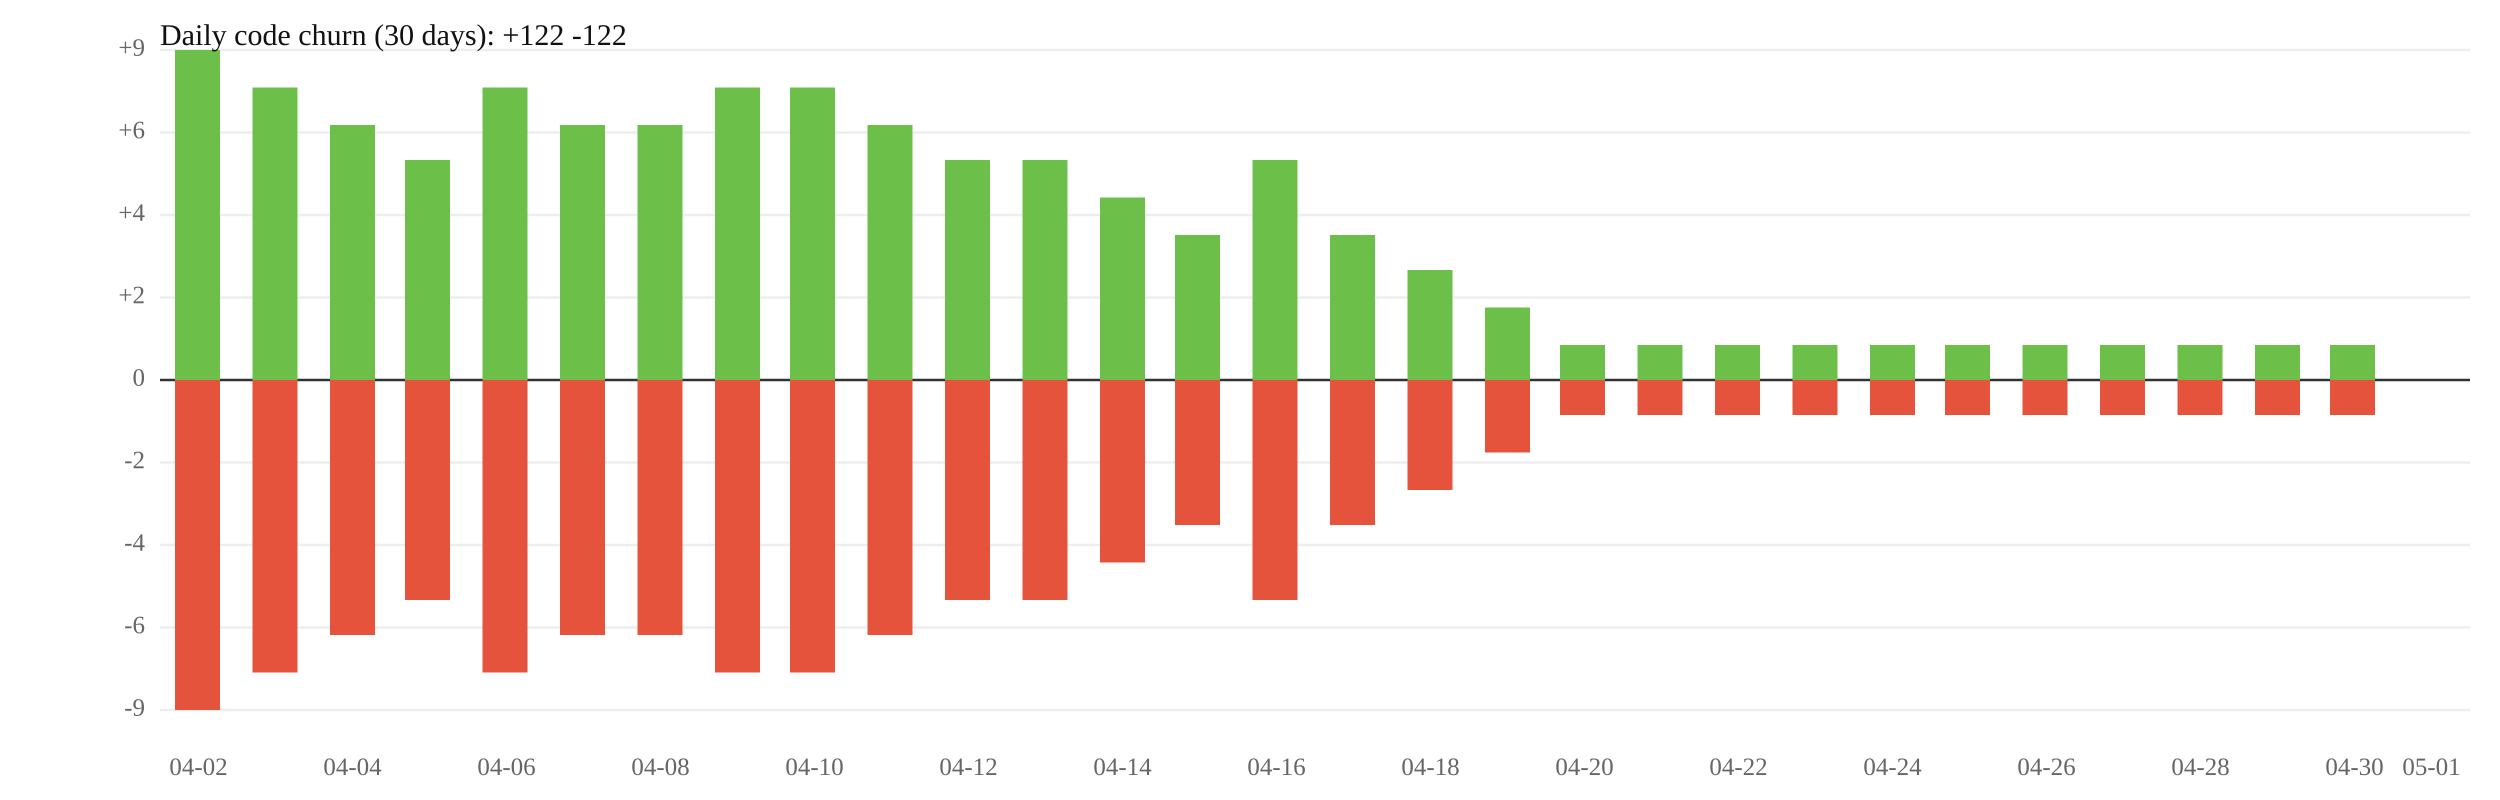
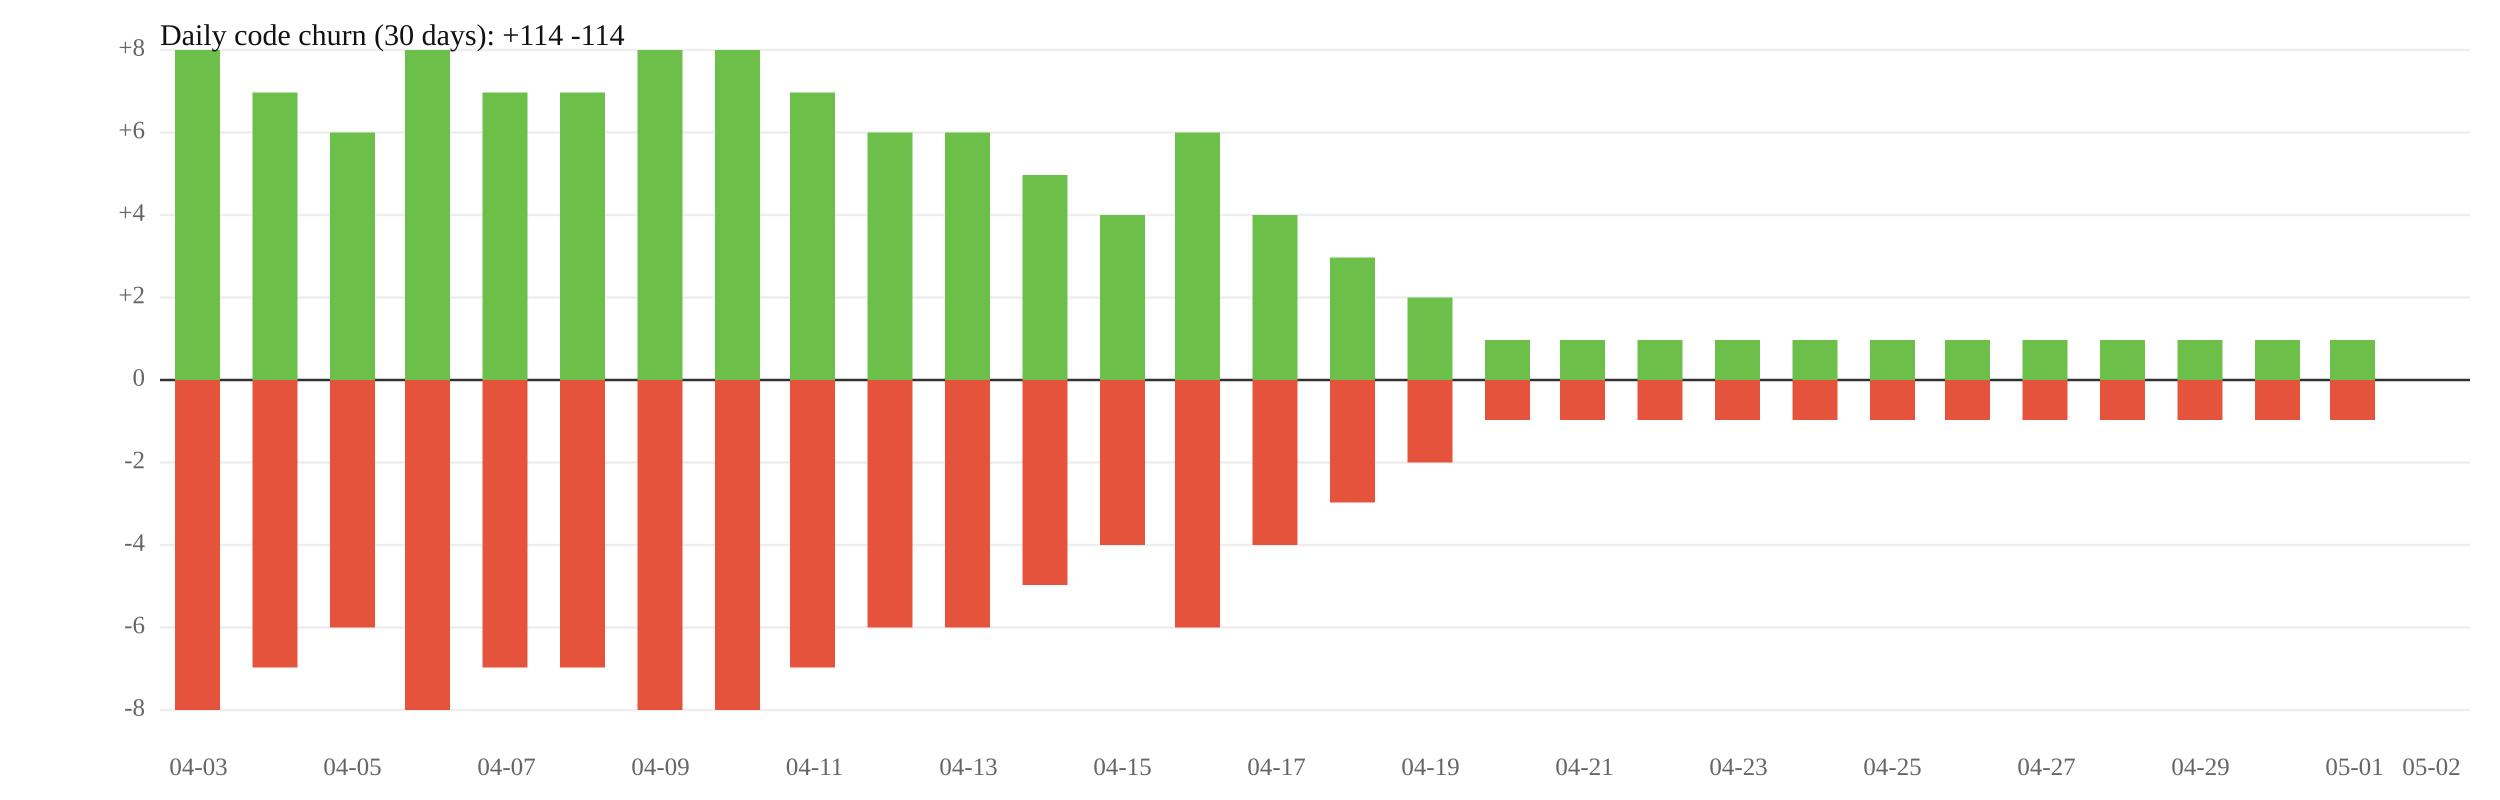
<svg xmlns="http://www.w3.org/2000/svg" width="1000" height="320" viewBox="0 0 1000 320">
  <rect width="100%" height="100%" fill="white" />
  <line x1="64" y1="119" x2="988" y2="119" stroke="#eee" />
  <line x1="64" y1="185" x2="988" y2="185" stroke="#eee" />
  <text x="58" y="119" font-size="10" text-anchor="end" dominant-baseline="middle" fill="#666">+2</text>
  <text x="58" y="185" font-size="10" text-anchor="end" dominant-baseline="middle" fill="#666">-2</text>
  <line x1="64" y1="86" x2="988" y2="86" stroke="#eee" />
  <line x1="64" y1="218" x2="988" y2="218" stroke="#eee" />
  <text x="58" y="86" font-size="10" text-anchor="end" dominant-baseline="middle" fill="#666">+4</text>
  <text x="58" y="218" font-size="10" text-anchor="end" dominant-baseline="middle" fill="#666">-4</text>
  <line x1="64" y1="53" x2="988" y2="53" stroke="#eee" />
  <line x1="64" y1="251" x2="988" y2="251" stroke="#eee" />
  <text x="58" y="53" font-size="10" text-anchor="end" dominant-baseline="middle" fill="#666">+6</text>
  <text x="58" y="251" font-size="10" text-anchor="end" dominant-baseline="middle" fill="#666">-6</text>
  <line x1="64" y1="20" x2="988" y2="20" stroke="#eee" />
  <line x1="64" y1="284" x2="988" y2="284" stroke="#eee" />
-   <text x="58" y="20" font-size="10" text-anchor="end" dominant-baseline="middle" fill="#666">+9</text>
-   <text x="58" y="284" font-size="10" text-anchor="end" dominant-baseline="middle" fill="#666">-9</text>
+   <text x="58" y="20" font-size="10" text-anchor="end" dominant-baseline="middle" fill="#666">+8</text>
+   <text x="58" y="284" font-size="10" text-anchor="end" dominant-baseline="middle" fill="#666">-8</text>
  <line x1="64" y1="152" x2="988" y2="152" stroke="#333" />
  <text x="58" y="152" font-size="10" text-anchor="end" dominant-baseline="middle" fill="#666">0</text>
  <rect x="70" y="20" width="18" height="132" fill="#6cc04a" />
  <rect x="70" y="152" width="18" height="132" fill="#e5533d" />
-   <rect x="101" y="35" width="18" height="117" fill="#6cc04a" />
-   <rect x="101" y="152" width="18" height="117" fill="#e5533d" />
-   <rect x="132" y="50" width="18" height="102" fill="#6cc04a" />
-   <rect x="132" y="152" width="18" height="102" fill="#e5533d" />
-   <rect x="162" y="64" width="18" height="88" fill="#6cc04a" />
-   <rect x="162" y="152" width="18" height="88" fill="#e5533d" />
-   <rect x="193" y="35" width="18" height="117" fill="#6cc04a" />
-   <rect x="193" y="152" width="18" height="117" fill="#e5533d" />
-   <rect x="224" y="50" width="18" height="102" fill="#6cc04a" />
-   <rect x="224" y="152" width="18" height="102" fill="#e5533d" />
-   <rect x="255" y="50" width="18" height="102" fill="#6cc04a" />
-   <rect x="255" y="152" width="18" height="102" fill="#e5533d" />
-   <rect x="286" y="35" width="18" height="117" fill="#6cc04a" />
-   <rect x="286" y="152" width="18" height="117" fill="#e5533d" />
-   <rect x="316" y="35" width="18" height="117" fill="#6cc04a" />
-   <rect x="316" y="152" width="18" height="117" fill="#e5533d" />
-   <rect x="347" y="50" width="18" height="102" fill="#6cc04a" />
-   <rect x="347" y="152" width="18" height="102" fill="#e5533d" />
-   <rect x="378" y="64" width="18" height="88" fill="#6cc04a" />
-   <rect x="378" y="152" width="18" height="88" fill="#e5533d" />
-   <rect x="409" y="64" width="18" height="88" fill="#6cc04a" />
-   <rect x="409" y="152" width="18" height="88" fill="#e5533d" />
-   <rect x="440" y="79" width="18" height="73" fill="#6cc04a" />
-   <rect x="440" y="152" width="18" height="73" fill="#e5533d" />
-   <rect x="470" y="94" width="18" height="58" fill="#6cc04a" />
-   <rect x="470" y="152" width="18" height="58" fill="#e5533d" />
-   <rect x="501" y="64" width="18" height="88" fill="#6cc04a" />
-   <rect x="501" y="152" width="18" height="88" fill="#e5533d" />
-   <rect x="532" y="94" width="18" height="58" fill="#6cc04a" />
-   <rect x="532" y="152" width="18" height="58" fill="#e5533d" />
-   <rect x="563" y="108" width="18" height="44" fill="#6cc04a" />
-   <rect x="563" y="152" width="18" height="44" fill="#e5533d" />
-   <rect x="594" y="123" width="18" height="29" fill="#6cc04a" />
-   <rect x="594" y="152" width="18" height="29" fill="#e5533d" />
-   <rect x="624" y="138" width="18" height="14" fill="#6cc04a" />
-   <rect x="624" y="152" width="18" height="14" fill="#e5533d" />
-   <rect x="655" y="138" width="18" height="14" fill="#6cc04a" />
-   <rect x="655" y="152" width="18" height="14" fill="#e5533d" />
-   <rect x="686" y="138" width="18" height="14" fill="#6cc04a" />
-   <rect x="686" y="152" width="18" height="14" fill="#e5533d" />
-   <rect x="717" y="138" width="18" height="14" fill="#6cc04a" />
-   <rect x="717" y="152" width="18" height="14" fill="#e5533d" />
-   <rect x="748" y="138" width="18" height="14" fill="#6cc04a" />
-   <rect x="748" y="152" width="18" height="14" fill="#e5533d" />
-   <rect x="778" y="138" width="18" height="14" fill="#6cc04a" />
-   <rect x="778" y="152" width="18" height="14" fill="#e5533d" />
-   <rect x="809" y="138" width="18" height="14" fill="#6cc04a" />
-   <rect x="809" y="152" width="18" height="14" fill="#e5533d" />
-   <rect x="840" y="138" width="18" height="14" fill="#6cc04a" />
-   <rect x="840" y="152" width="18" height="14" fill="#e5533d" />
-   <rect x="871" y="138" width="18" height="14" fill="#6cc04a" />
-   <rect x="871" y="152" width="18" height="14" fill="#e5533d" />
-   <rect x="902" y="138" width="18" height="14" fill="#6cc04a" />
-   <rect x="902" y="152" width="18" height="14" fill="#e5533d" />
-   <rect x="932" y="138" width="18" height="14" fill="#6cc04a" />
-   <rect x="932" y="152" width="18" height="14" fill="#e5533d" />
-   <text x="79.4" y="310" font-size="10" text-anchor="middle" fill="#666">04-02</text>
-   <text x="141.0" y="310" font-size="10" text-anchor="middle" fill="#666">04-04</text>
-   <text x="202.6" y="310" font-size="10" text-anchor="middle" fill="#666">04-06</text>
-   <text x="264.2" y="310" font-size="10" text-anchor="middle" fill="#666">04-08</text>
-   <text x="325.8" y="310" font-size="10" text-anchor="middle" fill="#666">04-10</text>
-   <text x="387.4" y="310" font-size="10" text-anchor="middle" fill="#666">04-12</text>
-   <text x="449.0" y="310" font-size="10" text-anchor="middle" fill="#666">04-14</text>
-   <text x="510.6" y="310" font-size="10" text-anchor="middle" fill="#666">04-16</text>
-   <text x="572.2" y="310" font-size="10" text-anchor="middle" fill="#666">04-18</text>
-   <text x="633.8" y="310" font-size="10" text-anchor="middle" fill="#666">04-20</text>
-   <text x="695.4" y="310" font-size="10" text-anchor="middle" fill="#666">04-22</text>
-   <text x="757.0" y="310" font-size="10" text-anchor="middle" fill="#666">04-24</text>
-   <text x="818.6" y="310" font-size="10" text-anchor="middle" fill="#666">04-26</text>
-   <text x="880.2" y="310" font-size="10" text-anchor="middle" fill="#666">04-28</text>
-   <text x="941.8" y="310" font-size="10" text-anchor="middle" fill="#666">04-30</text>
-   <text x="972.6" y="310" font-size="10" text-anchor="middle" fill="#666">05-01</text>
-   <text x="64" y="18" font-size="12" fill="#111">Daily code churn (30 days): +122  -122</text>
+   <rect x="101" y="37" width="18" height="115" fill="#6cc04a" />
+   <rect x="101" y="152" width="18" height="115" fill="#e5533d" />
+   <rect x="132" y="53" width="18" height="99" fill="#6cc04a" />
+   <rect x="132" y="152" width="18" height="99" fill="#e5533d" />
+   <rect x="162" y="20" width="18" height="132" fill="#6cc04a" />
+   <rect x="162" y="152" width="18" height="132" fill="#e5533d" />
+   <rect x="193" y="37" width="18" height="115" fill="#6cc04a" />
+   <rect x="193" y="152" width="18" height="115" fill="#e5533d" />
+   <rect x="224" y="37" width="18" height="115" fill="#6cc04a" />
+   <rect x="224" y="152" width="18" height="115" fill="#e5533d" />
+   <rect x="255" y="20" width="18" height="132" fill="#6cc04a" />
+   <rect x="255" y="152" width="18" height="132" fill="#e5533d" />
+   <rect x="286" y="20" width="18" height="132" fill="#6cc04a" />
+   <rect x="286" y="152" width="18" height="132" fill="#e5533d" />
+   <rect x="316" y="37" width="18" height="115" fill="#6cc04a" />
+   <rect x="316" y="152" width="18" height="115" fill="#e5533d" />
+   <rect x="347" y="53" width="18" height="99" fill="#6cc04a" />
+   <rect x="347" y="152" width="18" height="99" fill="#e5533d" />
+   <rect x="378" y="53" width="18" height="99" fill="#6cc04a" />
+   <rect x="378" y="152" width="18" height="99" fill="#e5533d" />
+   <rect x="409" y="70" width="18" height="82" fill="#6cc04a" />
+   <rect x="409" y="152" width="18" height="82" fill="#e5533d" />
+   <rect x="440" y="86" width="18" height="66" fill="#6cc04a" />
+   <rect x="440" y="152" width="18" height="66" fill="#e5533d" />
+   <rect x="470" y="53" width="18" height="99" fill="#6cc04a" />
+   <rect x="470" y="152" width="18" height="99" fill="#e5533d" />
+   <rect x="501" y="86" width="18" height="66" fill="#6cc04a" />
+   <rect x="501" y="152" width="18" height="66" fill="#e5533d" />
+   <rect x="532" y="103" width="18" height="49" fill="#6cc04a" />
+   <rect x="532" y="152" width="18" height="49" fill="#e5533d" />
+   <rect x="563" y="119" width="18" height="33" fill="#6cc04a" />
+   <rect x="563" y="152" width="18" height="33" fill="#e5533d" />
+   <rect x="594" y="136" width="18" height="16" fill="#6cc04a" />
+   <rect x="594" y="152" width="18" height="16" fill="#e5533d" />
+   <rect x="624" y="136" width="18" height="16" fill="#6cc04a" />
+   <rect x="624" y="152" width="18" height="16" fill="#e5533d" />
+   <rect x="655" y="136" width="18" height="16" fill="#6cc04a" />
+   <rect x="655" y="152" width="18" height="16" fill="#e5533d" />
+   <rect x="686" y="136" width="18" height="16" fill="#6cc04a" />
+   <rect x="686" y="152" width="18" height="16" fill="#e5533d" />
+   <rect x="717" y="136" width="18" height="16" fill="#6cc04a" />
+   <rect x="717" y="152" width="18" height="16" fill="#e5533d" />
+   <rect x="748" y="136" width="18" height="16" fill="#6cc04a" />
+   <rect x="748" y="152" width="18" height="16" fill="#e5533d" />
+   <rect x="778" y="136" width="18" height="16" fill="#6cc04a" />
+   <rect x="778" y="152" width="18" height="16" fill="#e5533d" />
+   <rect x="809" y="136" width="18" height="16" fill="#6cc04a" />
+   <rect x="809" y="152" width="18" height="16" fill="#e5533d" />
+   <rect x="840" y="136" width="18" height="16" fill="#6cc04a" />
+   <rect x="840" y="152" width="18" height="16" fill="#e5533d" />
+   <rect x="871" y="136" width="18" height="16" fill="#6cc04a" />
+   <rect x="871" y="152" width="18" height="16" fill="#e5533d" />
+   <rect x="902" y="136" width="18" height="16" fill="#6cc04a" />
+   <rect x="902" y="152" width="18" height="16" fill="#e5533d" />
+   <rect x="932" y="136" width="18" height="16" fill="#6cc04a" />
+   <rect x="932" y="152" width="18" height="16" fill="#e5533d" />
+   <text x="79.4" y="310" font-size="10" text-anchor="middle" fill="#666">04-03</text>
+   <text x="141.0" y="310" font-size="10" text-anchor="middle" fill="#666">04-05</text>
+   <text x="202.6" y="310" font-size="10" text-anchor="middle" fill="#666">04-07</text>
+   <text x="264.2" y="310" font-size="10" text-anchor="middle" fill="#666">04-09</text>
+   <text x="325.8" y="310" font-size="10" text-anchor="middle" fill="#666">04-11</text>
+   <text x="387.4" y="310" font-size="10" text-anchor="middle" fill="#666">04-13</text>
+   <text x="449.0" y="310" font-size="10" text-anchor="middle" fill="#666">04-15</text>
+   <text x="510.6" y="310" font-size="10" text-anchor="middle" fill="#666">04-17</text>
+   <text x="572.2" y="310" font-size="10" text-anchor="middle" fill="#666">04-19</text>
+   <text x="633.8" y="310" font-size="10" text-anchor="middle" fill="#666">04-21</text>
+   <text x="695.4" y="310" font-size="10" text-anchor="middle" fill="#666">04-23</text>
+   <text x="757.0" y="310" font-size="10" text-anchor="middle" fill="#666">04-25</text>
+   <text x="818.6" y="310" font-size="10" text-anchor="middle" fill="#666">04-27</text>
+   <text x="880.2" y="310" font-size="10" text-anchor="middle" fill="#666">04-29</text>
+   <text x="941.8" y="310" font-size="10" text-anchor="middle" fill="#666">05-01</text>
+   <text x="972.6" y="310" font-size="10" text-anchor="middle" fill="#666">05-02</text>
+   <text x="64" y="18" font-size="12" fill="#111">Daily code churn (30 days): +114  -114</text>
</svg>
